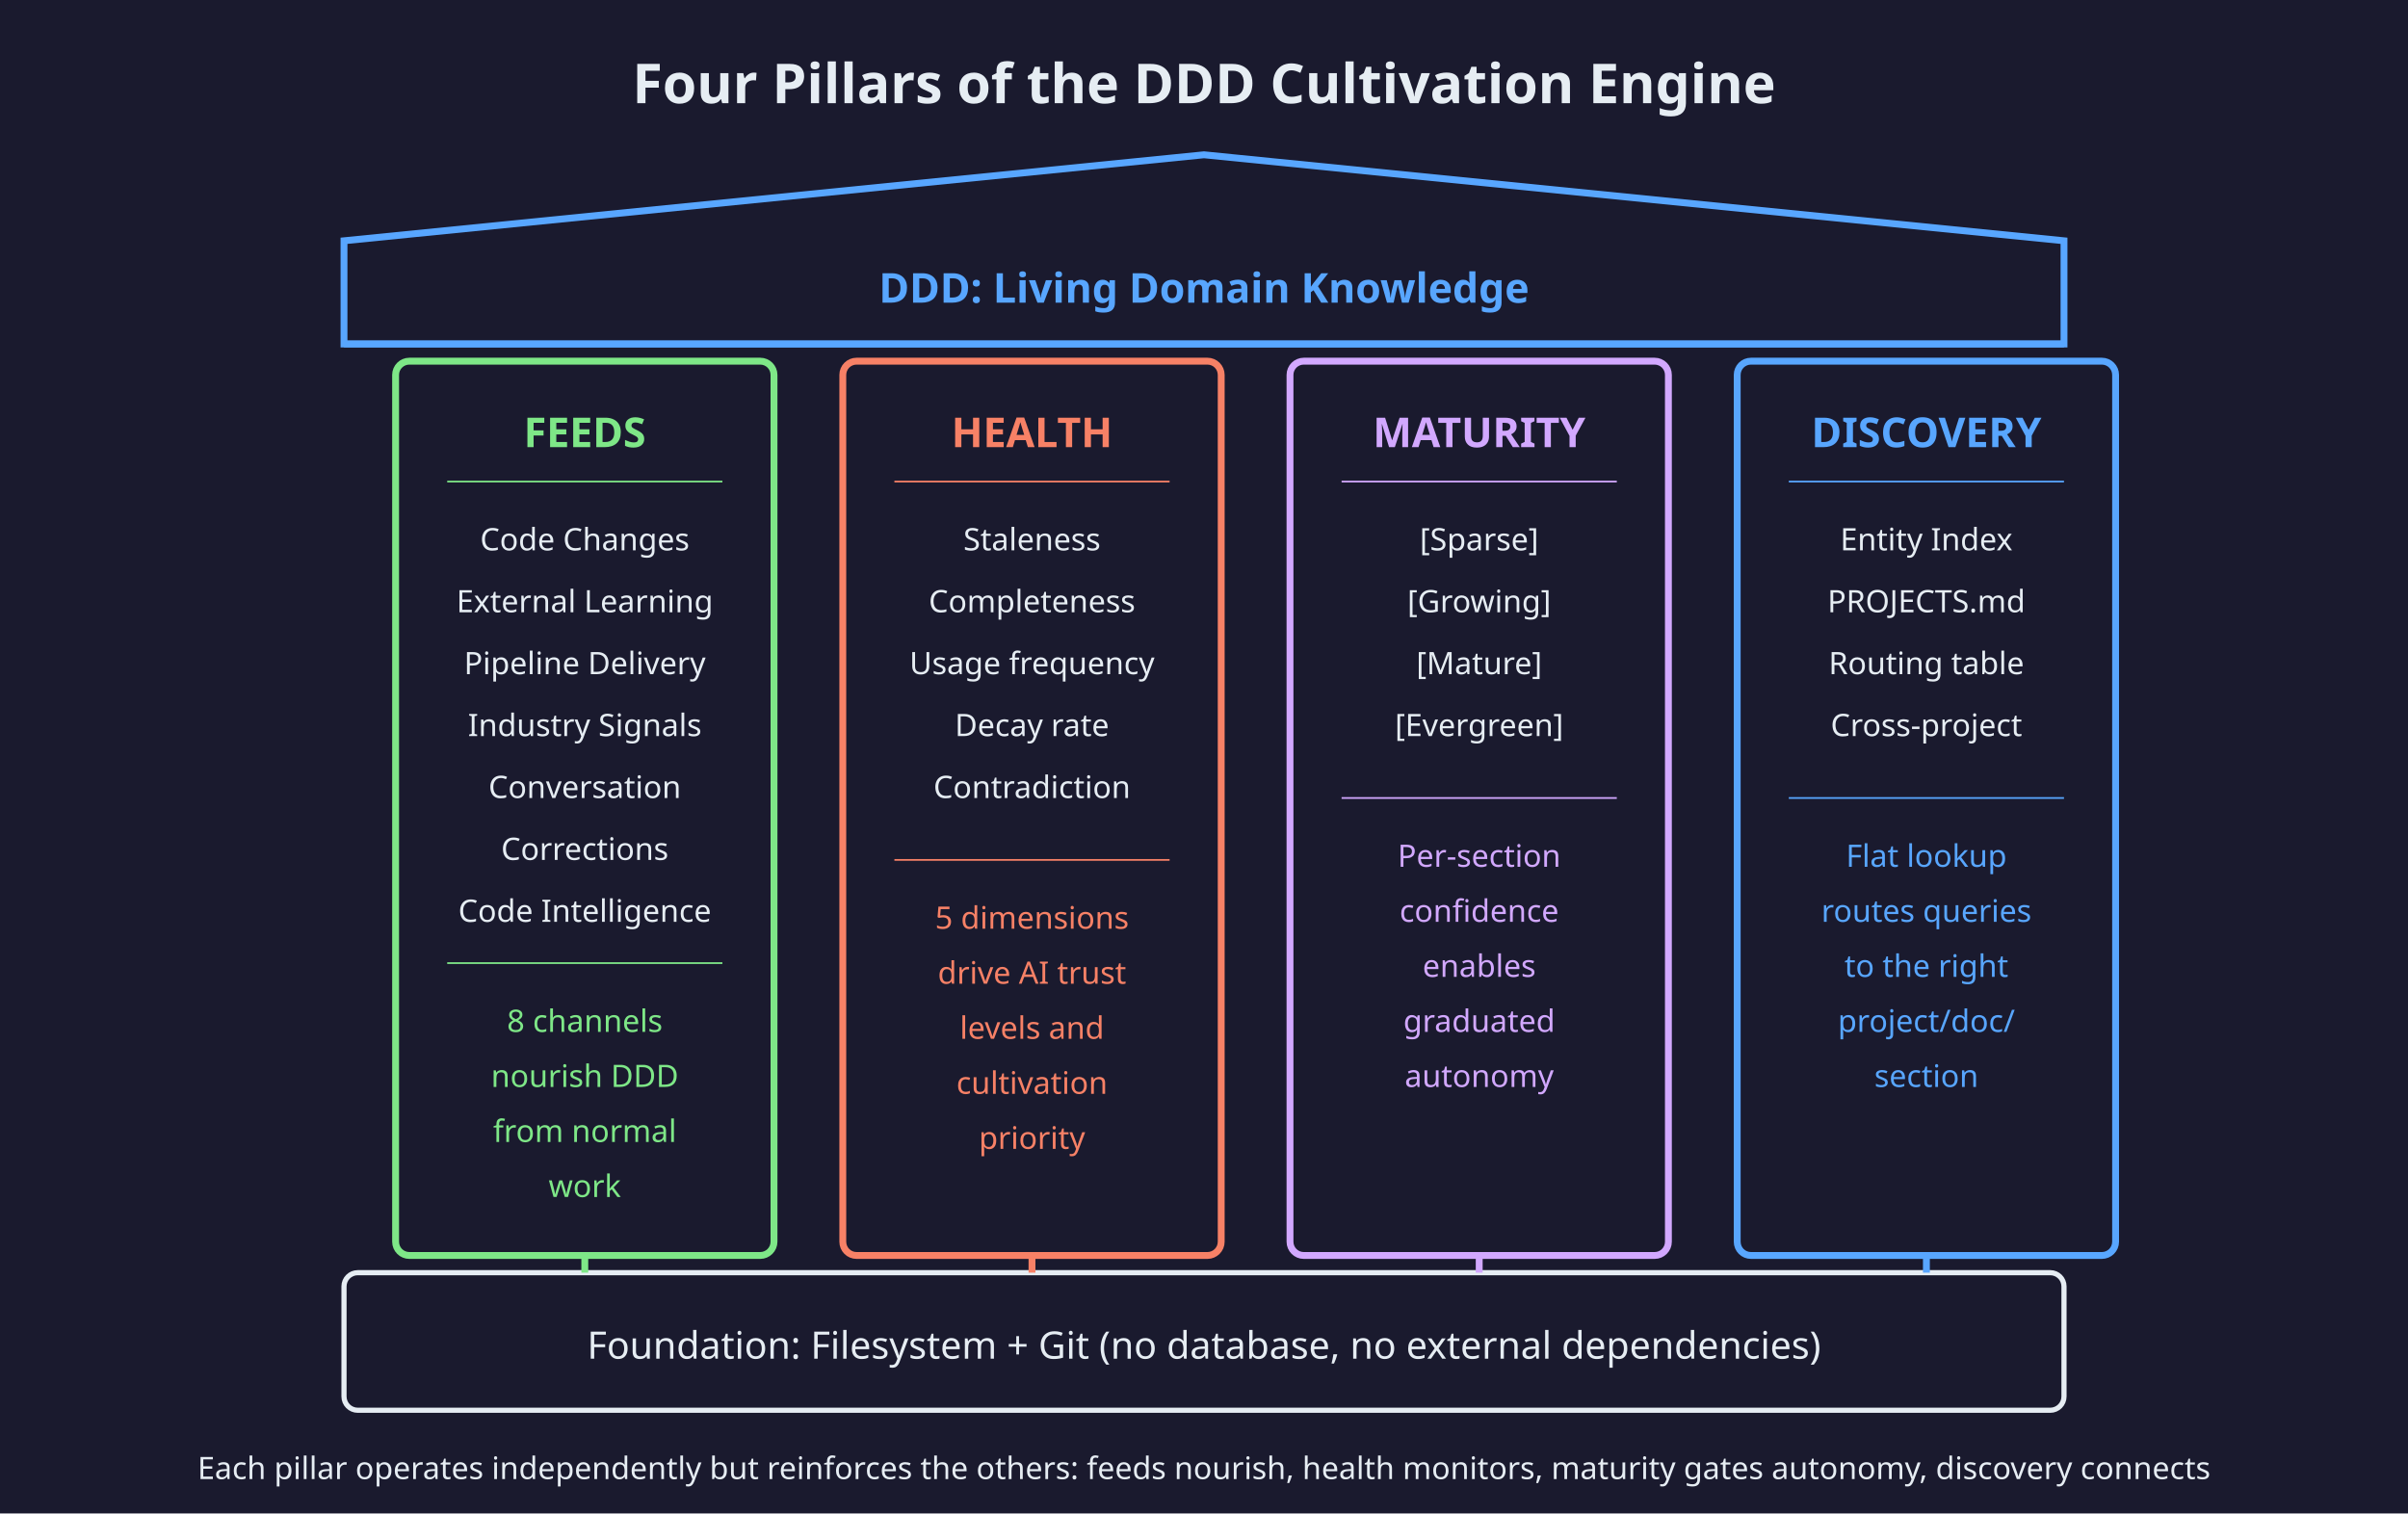
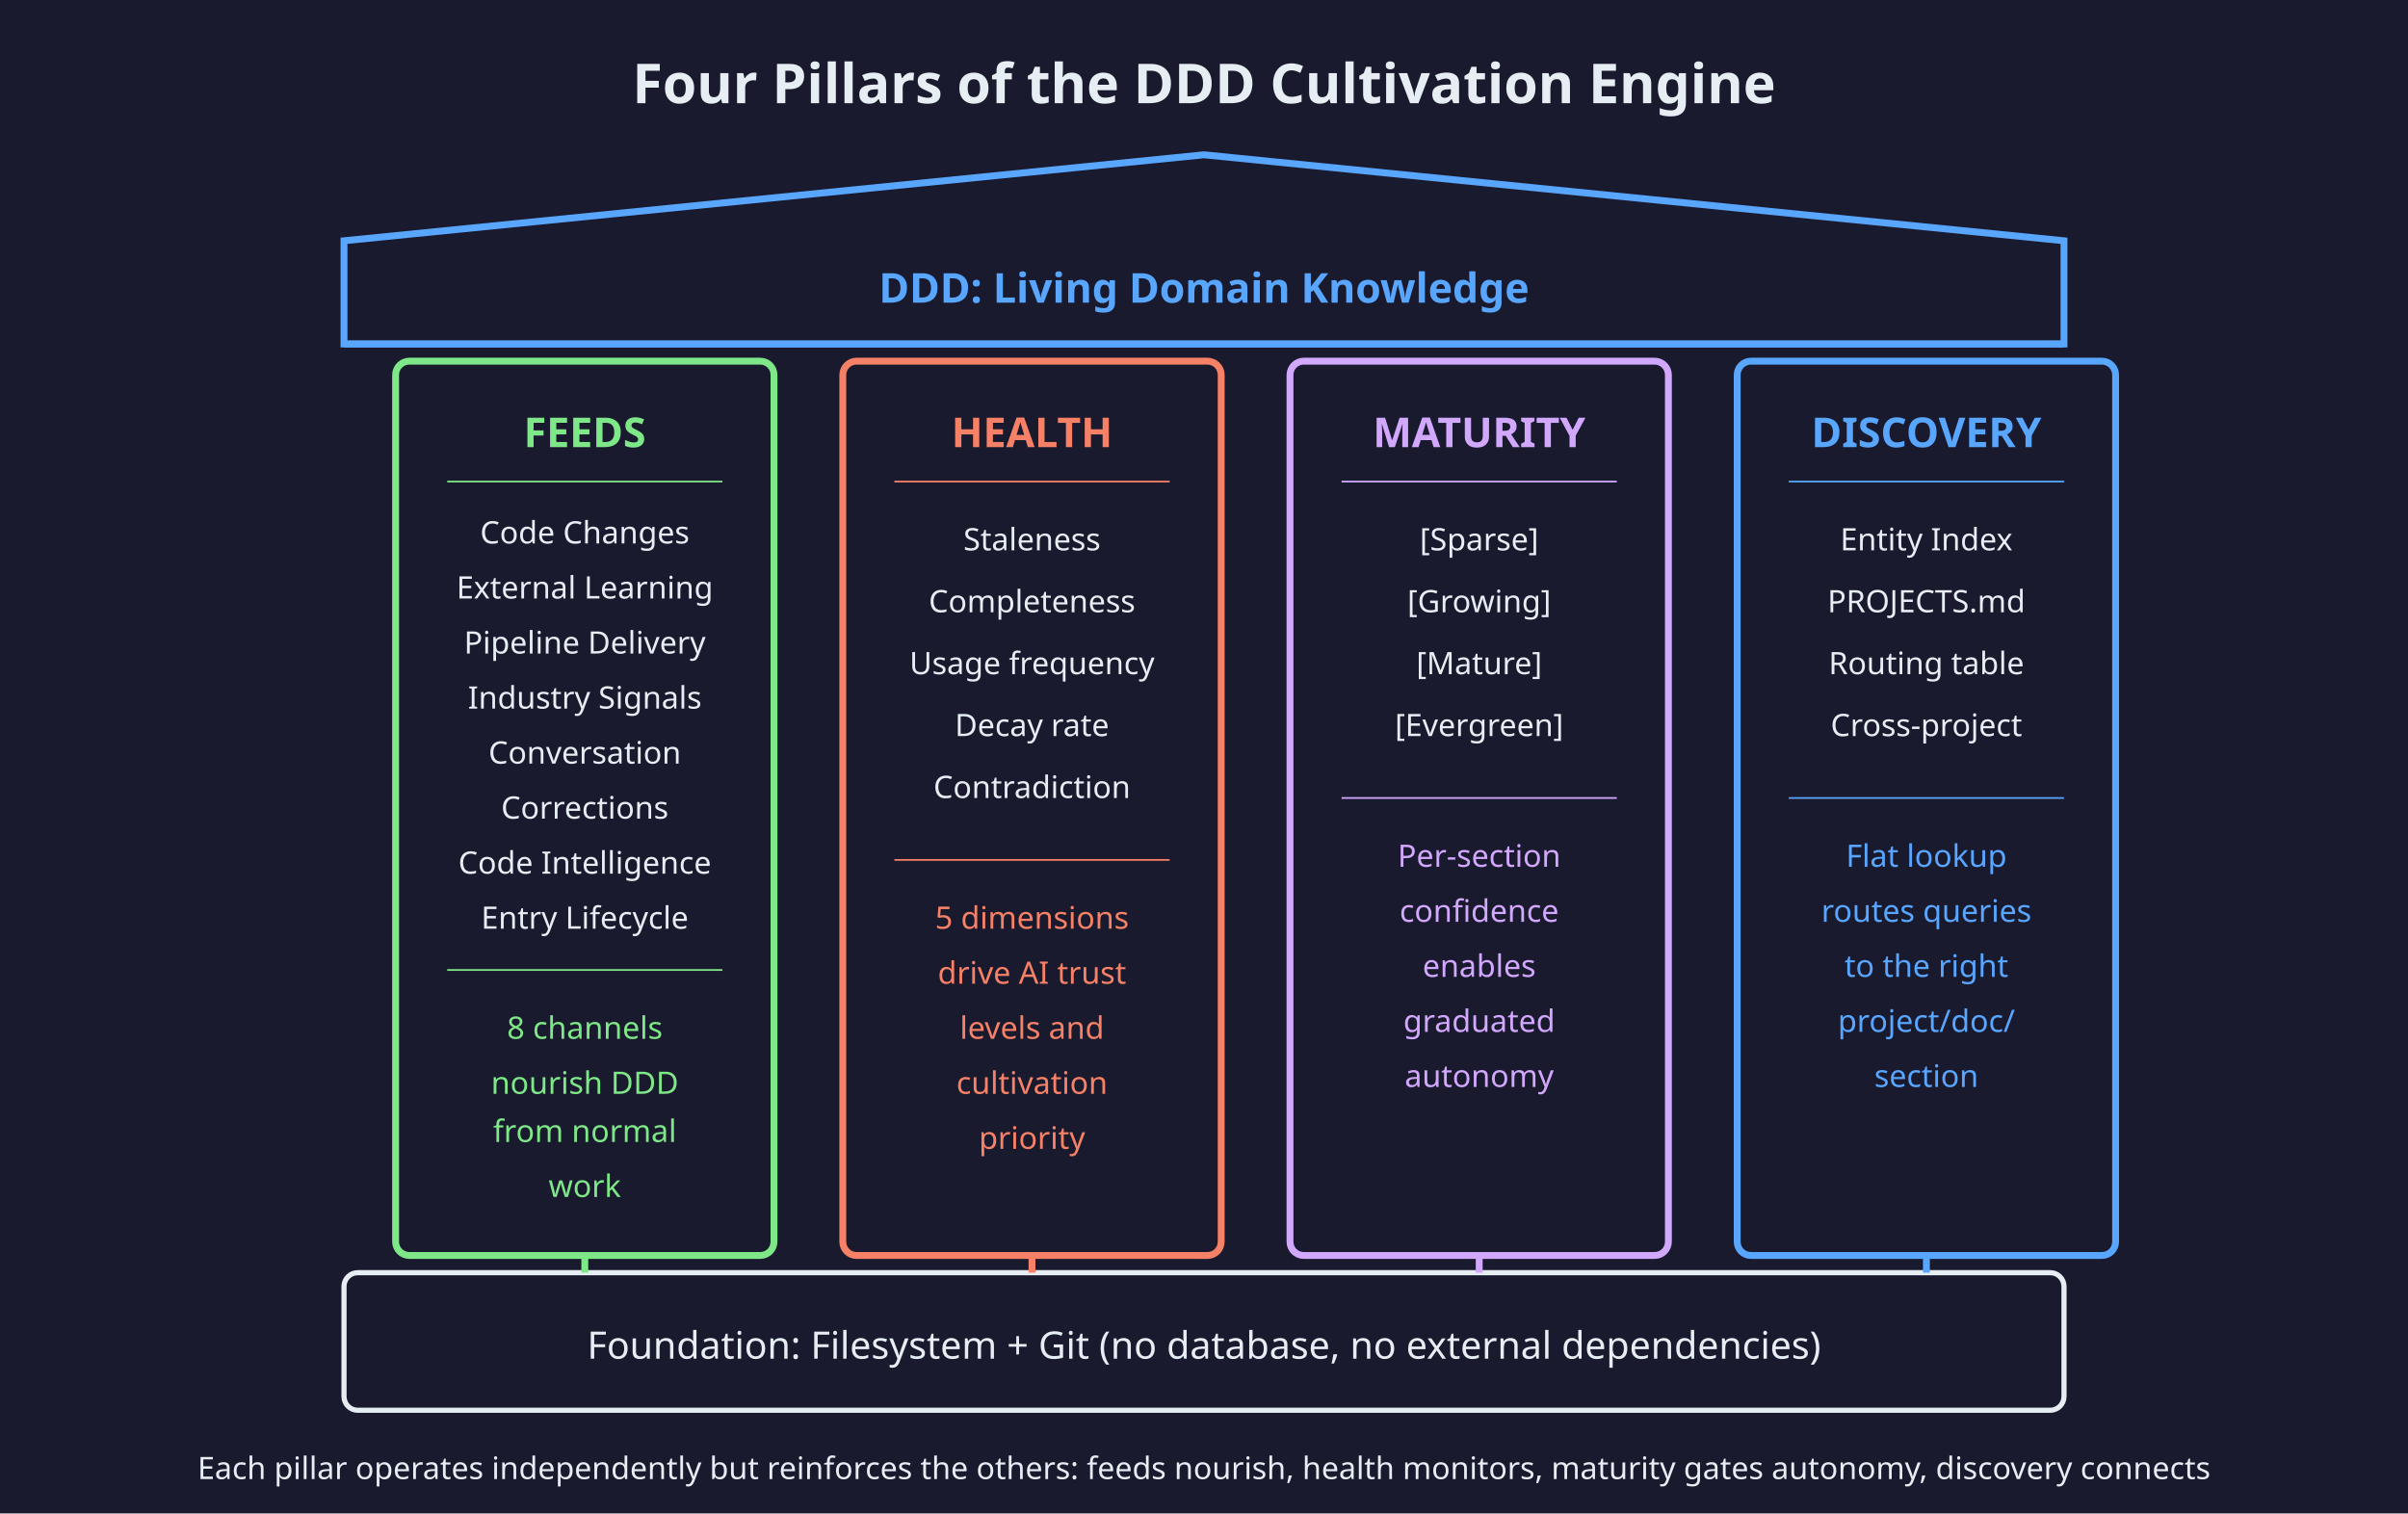
<svg xmlns="http://www.w3.org/2000/svg" viewBox="0 0 700 440" font-family="sans-serif">
  <rect width="700" height="440" fill="#1a1a2e" />
  <text x="350" y="30" text-anchor="middle" fill="#e6edf3" font-size="16" font-weight="bold">Four Pillars of the DDD Cultivation Engine</text>
  <polygon points="100,70 350,45 600,70 600,100 100,100" fill="none" stroke="#58a6ff" stroke-width="2" />
  <text x="350" y="88" text-anchor="middle" fill="#58a6ff" font-size="12" font-weight="bold">DDD: Living Domain Knowledge</text>
  <line x1="100" y1="100" x2="600" y2="100" stroke="#58a6ff" stroke-width="2" />
  <rect x="115" y="105" width="110" height="260" rx="4" fill="none" stroke="#7ee787" stroke-width="2" />
  <text x="170" y="130" text-anchor="middle" fill="#7ee787" font-size="12" font-weight="bold">FEEDS</text>
  <line x1="130" y1="140" x2="210" y2="140" stroke="#7ee787" stroke-width="0.5" />
-   <text x="170" y="160" text-anchor="middle" fill="#e6edf3" font-size="9">Code Changes</text>
-   <text x="170" y="178" text-anchor="middle" fill="#e6edf3" font-size="9">External Learning</text>
-   <text x="170" y="196" text-anchor="middle" fill="#e6edf3" font-size="9">Pipeline Delivery</text>
-   <text x="170" y="214" text-anchor="middle" fill="#e6edf3" font-size="9">Industry Signals</text>
-   <text x="170" y="232" text-anchor="middle" fill="#e6edf3" font-size="9">Conversation</text>
-   <text x="170" y="250" text-anchor="middle" fill="#e6edf3" font-size="9">Corrections</text>
-   <text x="170" y="268" text-anchor="middle" fill="#e6edf3" font-size="9">Code Intelligence</text>
-   <line x1="130" y1="280" x2="210" y2="280" stroke="#7ee787" stroke-width="0.5" />
-   <text x="170" y="300" text-anchor="middle" fill="#7ee787" font-size="9">8 channels</text>
-   <text x="170" y="316" text-anchor="middle" fill="#7ee787" font-size="9">nourish DDD</text>
+   <text x="170" y="158" text-anchor="middle" fill="#e6edf3" font-size="9">Code Changes</text>
+   <text x="170" y="174" text-anchor="middle" fill="#e6edf3" font-size="9">External Learning</text>
+   <text x="170" y="190" text-anchor="middle" fill="#e6edf3" font-size="9">Pipeline Delivery</text>
+   <text x="170" y="206" text-anchor="middle" fill="#e6edf3" font-size="9">Industry Signals</text>
+   <text x="170" y="222" text-anchor="middle" fill="#e6edf3" font-size="9">Conversation</text>
+   <text x="170" y="238" text-anchor="middle" fill="#e6edf3" font-size="9">Corrections</text>
+   <text x="170" y="254" text-anchor="middle" fill="#e6edf3" font-size="9">Code Intelligence</text>
+   <text x="170" y="270" text-anchor="middle" fill="#e6edf3" font-size="9">Entry Lifecycle</text>
+   <line x1="130" y1="282" x2="210" y2="282" stroke="#7ee787" stroke-width="0.5" />
+   <text x="170" y="302" text-anchor="middle" fill="#7ee787" font-size="9">8 channels</text>
+   <text x="170" y="318" text-anchor="middle" fill="#7ee787" font-size="9">nourish DDD</text>
  <text x="170" y="332" text-anchor="middle" fill="#7ee787" font-size="9">from normal</text>
  <text x="170" y="348" text-anchor="middle" fill="#7ee787" font-size="9">work</text>
  <rect x="245" y="105" width="110" height="260" rx="4" fill="none" stroke="#f78166" stroke-width="2" />
  <text x="300" y="130" text-anchor="middle" fill="#f78166" font-size="12" font-weight="bold">HEALTH</text>
  <line x1="260" y1="140" x2="340" y2="140" stroke="#f78166" stroke-width="0.5" />
  <text x="300" y="160" text-anchor="middle" fill="#e6edf3" font-size="9">Staleness</text>
  <text x="300" y="178" text-anchor="middle" fill="#e6edf3" font-size="9">Completeness</text>
  <text x="300" y="196" text-anchor="middle" fill="#e6edf3" font-size="9">Usage frequency</text>
  <text x="300" y="214" text-anchor="middle" fill="#e6edf3" font-size="9">Decay rate</text>
  <text x="300" y="232" text-anchor="middle" fill="#e6edf3" font-size="9">Contradiction</text>
  <line x1="260" y1="250" x2="340" y2="250" stroke="#f78166" stroke-width="0.5" />
  <text x="300" y="270" text-anchor="middle" fill="#f78166" font-size="9">5 dimensions</text>
  <text x="300" y="286" text-anchor="middle" fill="#f78166" font-size="9">drive AI trust</text>
  <text x="300" y="302" text-anchor="middle" fill="#f78166" font-size="9">levels and</text>
  <text x="300" y="318" text-anchor="middle" fill="#f78166" font-size="9">cultivation</text>
  <text x="300" y="334" text-anchor="middle" fill="#f78166" font-size="9">priority</text>
  <rect x="375" y="105" width="110" height="260" rx="4" fill="none" stroke="#d2a8ff" stroke-width="2" />
  <text x="430" y="130" text-anchor="middle" fill="#d2a8ff" font-size="12" font-weight="bold">MATURITY</text>
  <line x1="390" y1="140" x2="470" y2="140" stroke="#d2a8ff" stroke-width="0.5" />
  <text x="430" y="160" text-anchor="middle" fill="#e6edf3" font-size="9">[Sparse]</text>
  <text x="430" y="178" text-anchor="middle" fill="#e6edf3" font-size="9">[Growing]</text>
  <text x="430" y="196" text-anchor="middle" fill="#e6edf3" font-size="9">[Mature]</text>
  <text x="430" y="214" text-anchor="middle" fill="#e6edf3" font-size="9">[Evergreen]</text>
  <line x1="390" y1="232" x2="470" y2="232" stroke="#d2a8ff" stroke-width="0.5" />
  <text x="430" y="252" text-anchor="middle" fill="#d2a8ff" font-size="9">Per-section</text>
  <text x="430" y="268" text-anchor="middle" fill="#d2a8ff" font-size="9">confidence</text>
  <text x="430" y="284" text-anchor="middle" fill="#d2a8ff" font-size="9">enables</text>
  <text x="430" y="300" text-anchor="middle" fill="#d2a8ff" font-size="9">graduated</text>
  <text x="430" y="316" text-anchor="middle" fill="#d2a8ff" font-size="9">autonomy</text>
  <rect x="505" y="105" width="110" height="260" rx="4" fill="none" stroke="#58a6ff" stroke-width="2" />
  <text x="560" y="130" text-anchor="middle" fill="#58a6ff" font-size="12" font-weight="bold">DISCOVERY</text>
  <line x1="520" y1="140" x2="600" y2="140" stroke="#58a6ff" stroke-width="0.5" />
  <text x="560" y="160" text-anchor="middle" fill="#e6edf3" font-size="9">Entity Index</text>
  <text x="560" y="178" text-anchor="middle" fill="#e6edf3" font-size="9">PROJECTS.md</text>
  <text x="560" y="196" text-anchor="middle" fill="#e6edf3" font-size="9">Routing table</text>
  <text x="560" y="214" text-anchor="middle" fill="#e6edf3" font-size="9">Cross-project</text>
  <line x1="520" y1="232" x2="600" y2="232" stroke="#58a6ff" stroke-width="0.5" />
  <text x="560" y="252" text-anchor="middle" fill="#58a6ff" font-size="9">Flat lookup</text>
  <text x="560" y="268" text-anchor="middle" fill="#58a6ff" font-size="9">routes queries</text>
  <text x="560" y="284" text-anchor="middle" fill="#58a6ff" font-size="9">to the right</text>
  <text x="560" y="300" text-anchor="middle" fill="#58a6ff" font-size="9">project/doc/</text>
  <text x="560" y="316" text-anchor="middle" fill="#58a6ff" font-size="9">section</text>
  <rect x="100" y="370" width="500" height="40" rx="4" fill="none" stroke="#e6edf3" stroke-width="1.5" />
  <text x="350" y="395" text-anchor="middle" fill="#e6edf3" font-size="11">Foundation: Filesystem + Git (no database, no external dependencies)</text>
  <line x1="170" y1="365" x2="170" y2="370" stroke="#7ee787" stroke-width="2" />
  <line x1="300" y1="365" x2="300" y2="370" stroke="#f78166" stroke-width="2" />
  <line x1="430" y1="365" x2="430" y2="370" stroke="#d2a8ff" stroke-width="2" />
  <line x1="560" y1="365" x2="560" y2="370" stroke="#58a6ff" stroke-width="2" />
  <text x="350" y="430" text-anchor="middle" fill="#e6edf3" font-size="9">Each pillar operates independently but reinforces the others: feeds nourish, health monitors, maturity gates autonomy, discovery connects</text>
</svg>
